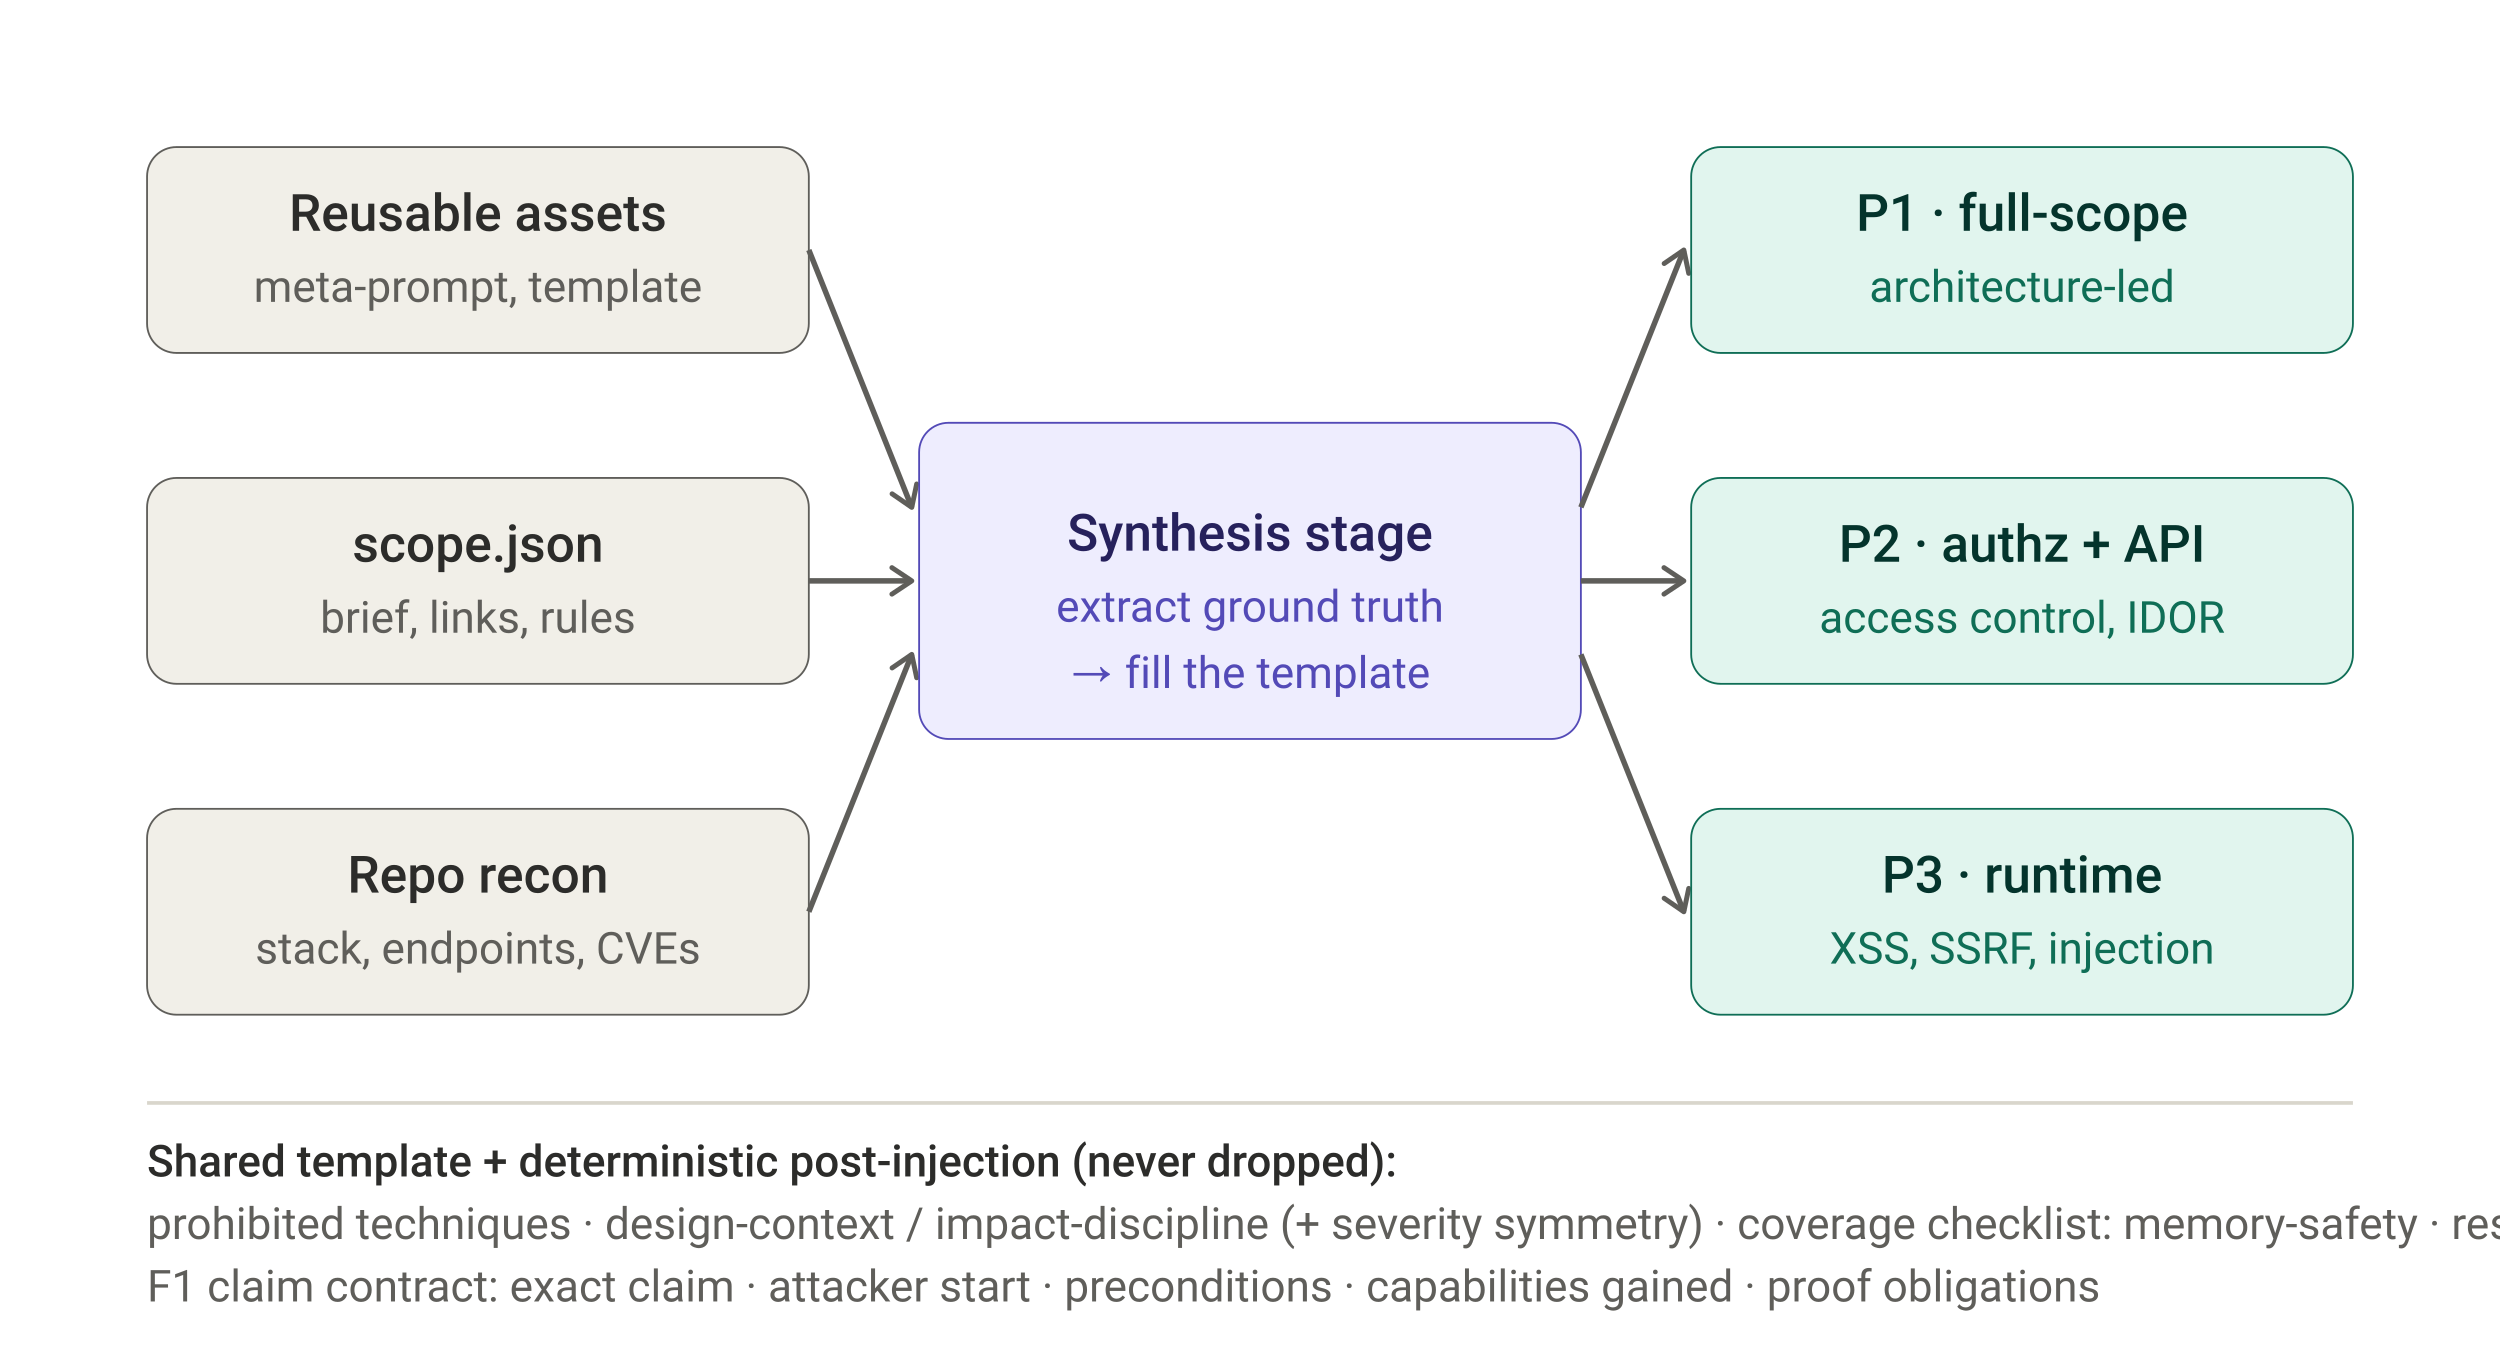
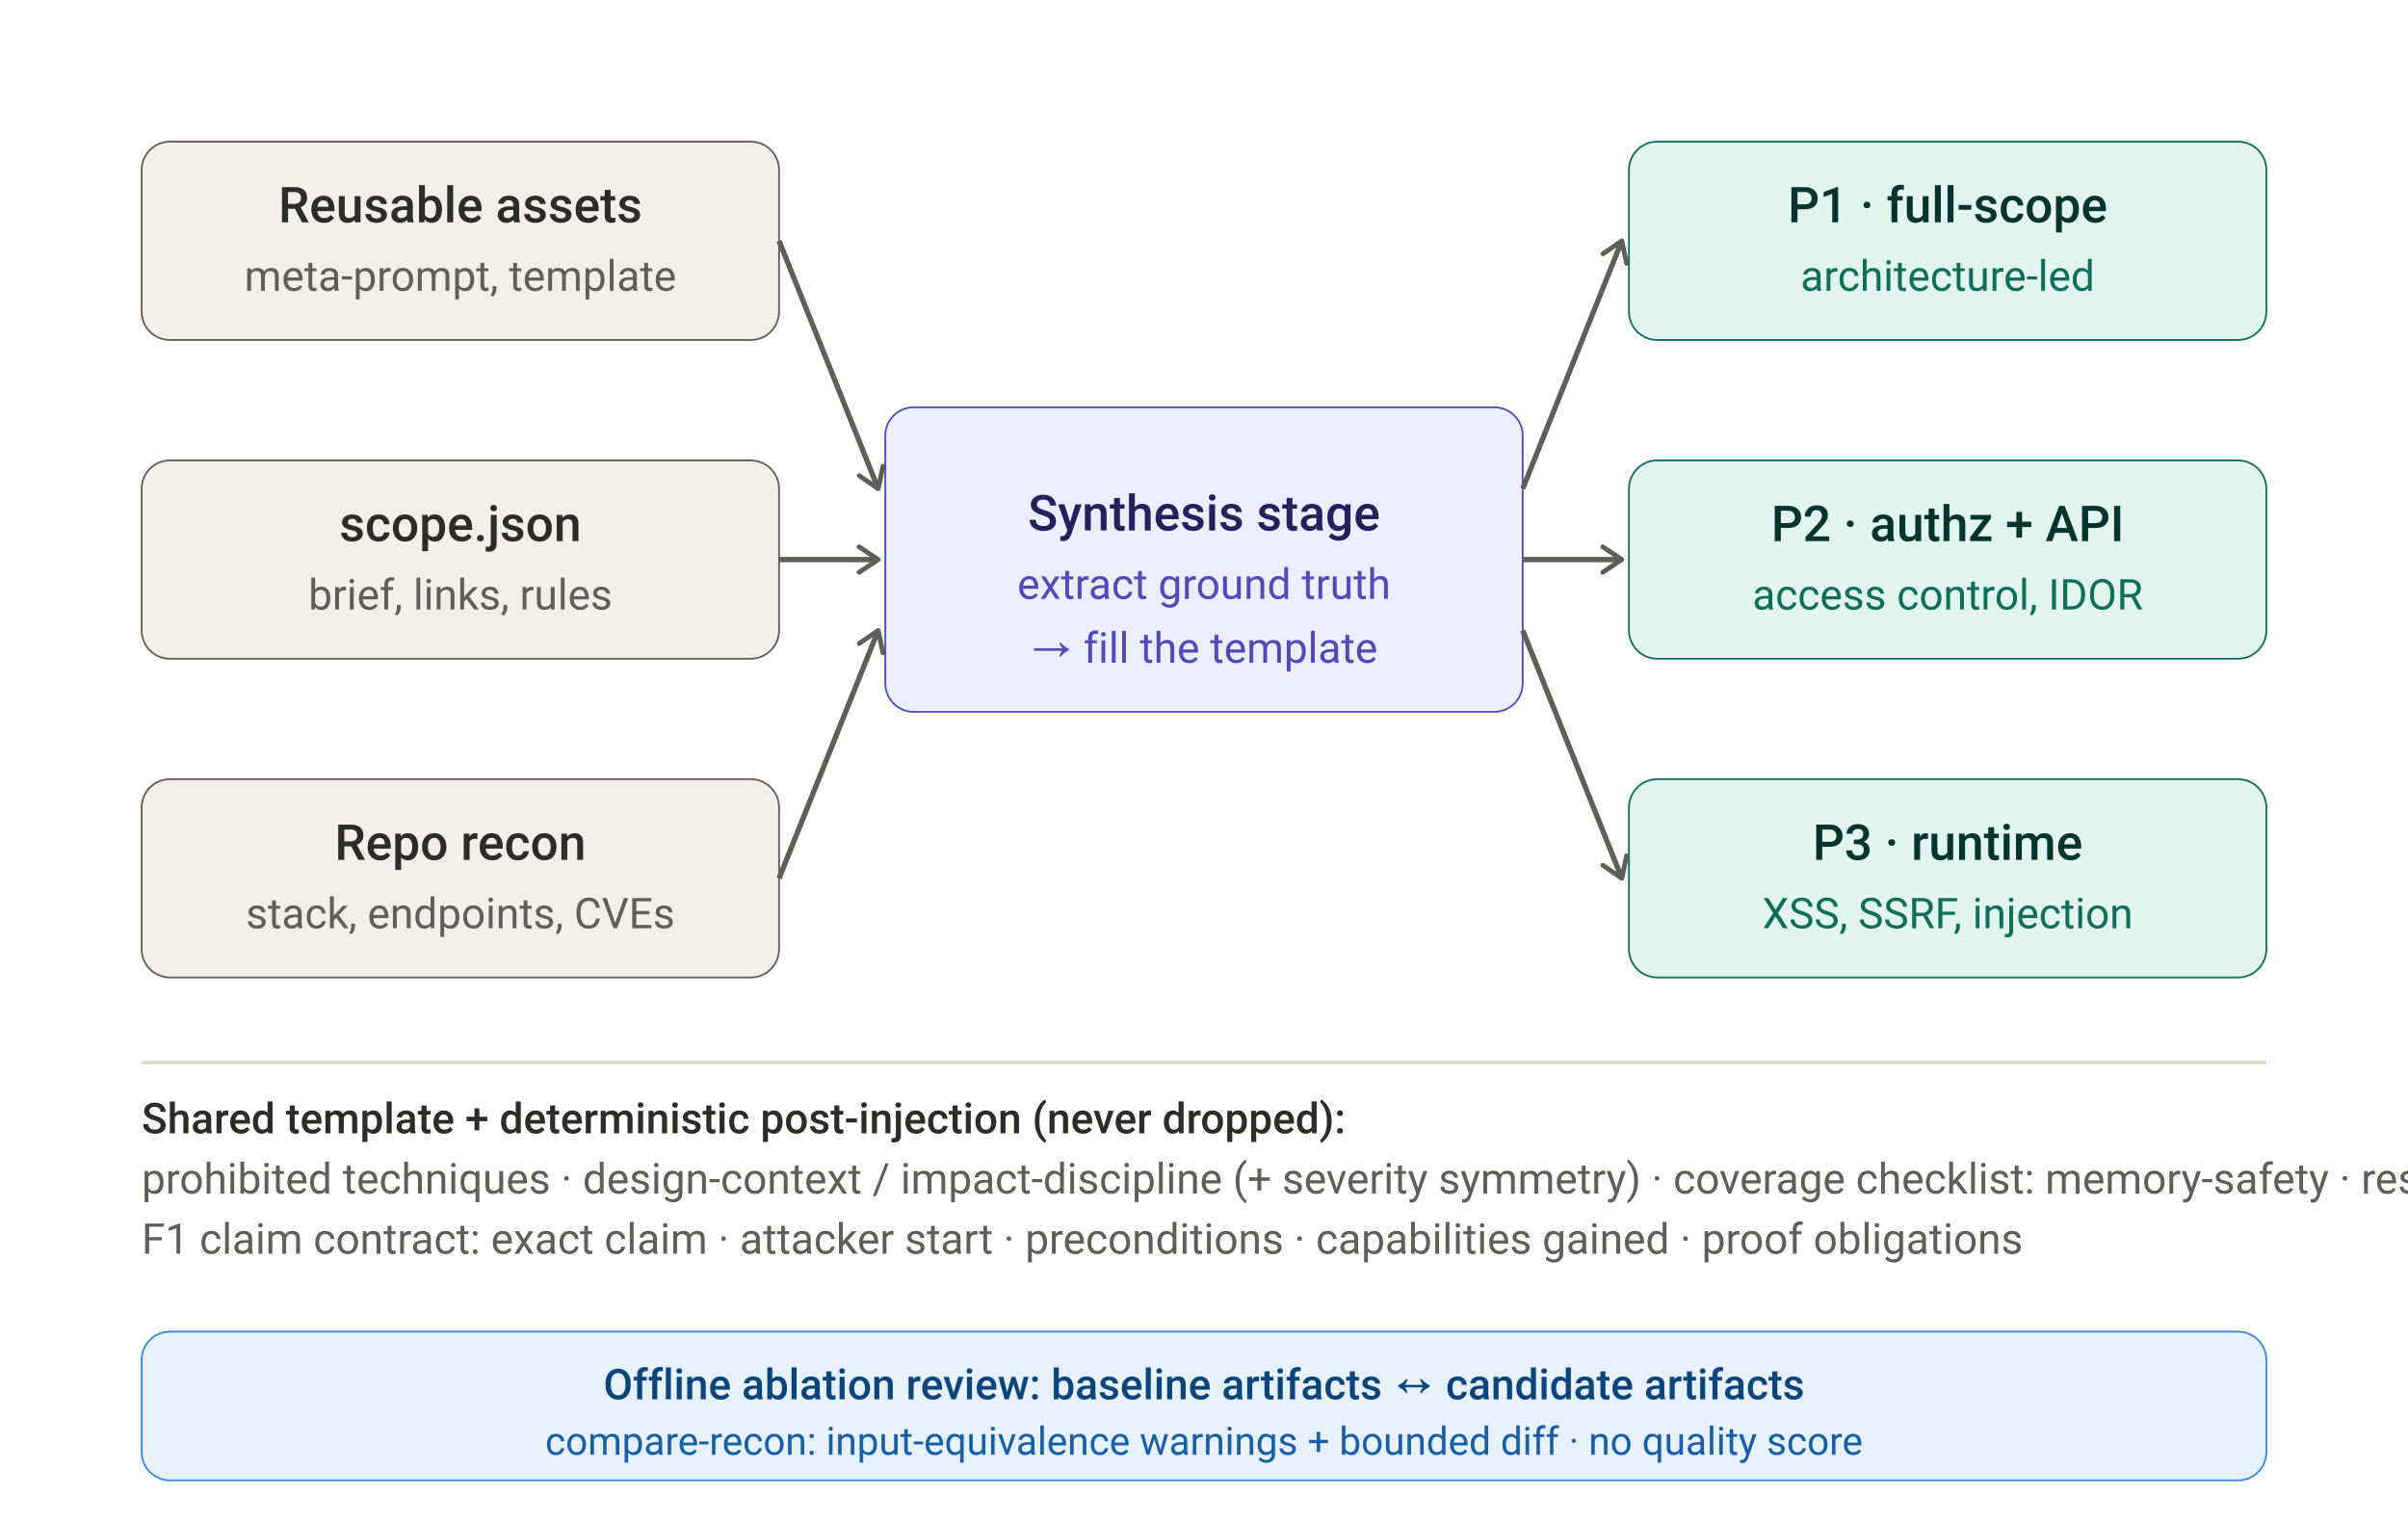
- <svg xmlns="http://www.w3.org/2000/svg" width="680" viewBox="0 0 680 366" role="img" font-family="-apple-system, Segoe UI, Roboto, Helvetica, Arial, sans-serif">
+ <svg xmlns="http://www.w3.org/2000/svg" width="680" viewBox="0 0 680 430" role="img" font-family="-apple-system, Segoe UI, Roboto, Helvetica, Arial, sans-serif">
  <defs>
    <marker id="arrow2" viewBox="0 0 10 10" refX="8" refY="5" markerWidth="6" markerHeight="6" orient="auto-start-reverse">
      <path d="M2 1L8 5L2 9" fill="none" stroke="#5F5E5A" stroke-width="1.5" stroke-linecap="round" stroke-linejoin="round" />
    </marker>
  </defs>
  <rect x="40" y="40" width="180" height="56" rx="8" fill="#F1EFE8" stroke="#5F5E5A" stroke-width="0.5" />
  <text x="130" y="58" text-anchor="middle" dominant-baseline="central" font-size="14" font-weight="500" fill="#2C2C2A">Reusable assets</text>
  <text x="130" y="78" text-anchor="middle" dominant-baseline="central" font-size="12" fill="#5F5E5A">meta-prompt, template</text>
  <rect x="40" y="130" width="180" height="56" rx="8" fill="#F1EFE8" stroke="#5F5E5A" stroke-width="0.5" />
  <text x="130" y="148" text-anchor="middle" dominant-baseline="central" font-size="14" font-weight="500" fill="#2C2C2A">scope.json</text>
  <text x="130" y="168" text-anchor="middle" dominant-baseline="central" font-size="12" fill="#5F5E5A">brief, links, rules</text>
  <rect x="40" y="220" width="180" height="56" rx="8" fill="#F1EFE8" stroke="#5F5E5A" stroke-width="0.5" />
  <text x="130" y="238" text-anchor="middle" dominant-baseline="central" font-size="14" font-weight="500" fill="#2C2C2A">Repo recon</text>
  <text x="130" y="258" text-anchor="middle" dominant-baseline="central" font-size="12" fill="#5F5E5A">stack, endpoints, CVEs</text>
  <line x1="220" y1="68" x2="248" y2="138" stroke="#5F5E5A" stroke-width="1.5" marker-end="url(#arrow2)" />
  <line x1="220" y1="158" x2="248" y2="158" stroke="#5F5E5A" stroke-width="1.5" marker-end="url(#arrow2)" />
  <line x1="220" y1="248" x2="248" y2="178" stroke="#5F5E5A" stroke-width="1.5" marker-end="url(#arrow2)" />
  <rect x="250" y="115" width="180" height="86" rx="8" fill="#EEEDFE" stroke="#534AB7" stroke-width="0.5" />
  <text x="340" y="145" text-anchor="middle" dominant-baseline="central" font-size="14" font-weight="500" fill="#26215C">Synthesis stage</text>
  <text x="340" y="165" text-anchor="middle" dominant-baseline="central" font-size="12" fill="#534AB7">extract ground truth</text>
  <text x="340" y="182" text-anchor="middle" dominant-baseline="central" font-size="12" fill="#534AB7">→ fill the template</text>
  <line x1="430" y1="138" x2="458" y2="68" stroke="#5F5E5A" stroke-width="1.5" marker-end="url(#arrow2)" />
  <line x1="430" y1="158" x2="458" y2="158" stroke="#5F5E5A" stroke-width="1.5" marker-end="url(#arrow2)" />
  <line x1="430" y1="178" x2="458" y2="248" stroke="#5F5E5A" stroke-width="1.5" marker-end="url(#arrow2)" />
  <rect x="460" y="40" width="180" height="56" rx="8" fill="#E1F5EE" stroke="#0F6E56" stroke-width="0.5" />
  <text x="550" y="58" text-anchor="middle" dominant-baseline="central" font-size="14" font-weight="500" fill="#04342C">P1 · full-scope</text>
  <text x="550" y="78" text-anchor="middle" dominant-baseline="central" font-size="12" fill="#0F6E56">architecture-led</text>
  <rect x="460" y="130" width="180" height="56" rx="8" fill="#E1F5EE" stroke="#0F6E56" stroke-width="0.5" />
  <text x="550" y="148" text-anchor="middle" dominant-baseline="central" font-size="14" font-weight="500" fill="#04342C">P2 · authz + API</text>
  <text x="550" y="168" text-anchor="middle" dominant-baseline="central" font-size="12" fill="#0F6E56">access control, IDOR</text>
  <rect x="460" y="220" width="180" height="56" rx="8" fill="#E1F5EE" stroke="#0F6E56" stroke-width="0.5" />
  <text x="550" y="238" text-anchor="middle" dominant-baseline="central" font-size="14" font-weight="500" fill="#04342C">P3 · runtime</text>
  <text x="550" y="258" text-anchor="middle" dominant-baseline="central" font-size="12" fill="#0F6E56">XSS, SSRF, injection</text>
  <line x1="40" y1="300" x2="640" y2="300" stroke="#D9D6CC" stroke-width="1" />
  <text x="40" y="320" font-size="12" font-weight="500" fill="#2C2C2A">Shared template + deterministic post-injection (never dropped):</text>
  <text x="40" y="337" font-size="12" fill="#5F5E5A">prohibited techniques · design-context / impact-discipline (+ severity symmetry) · coverage checklist: memory-safety · resource-exhaustion · fail-open · crypto</text>
  <text x="40" y="354" font-size="12" fill="#5F5E5A">F1 claim contract: exact claim · attacker start · preconditions · capabilities gained · proof obligations</text>
+   <rect x="40" y="376" width="600" height="42" rx="8" fill="#E6F1FB" stroke="#378ADD" stroke-width="0.5" />
+   <text x="340" y="391" text-anchor="middle" dominant-baseline="central" font-size="12" font-weight="500" fill="#0C447C">Offline ablation review: baseline artifacts ↔ candidate artifacts</text>
+   <text x="340" y="407" text-anchor="middle" dominant-baseline="central" font-size="11" fill="#185FA5">compare-recon: input-equivalence warnings + bounded diff · no quality score</text>
</svg>
